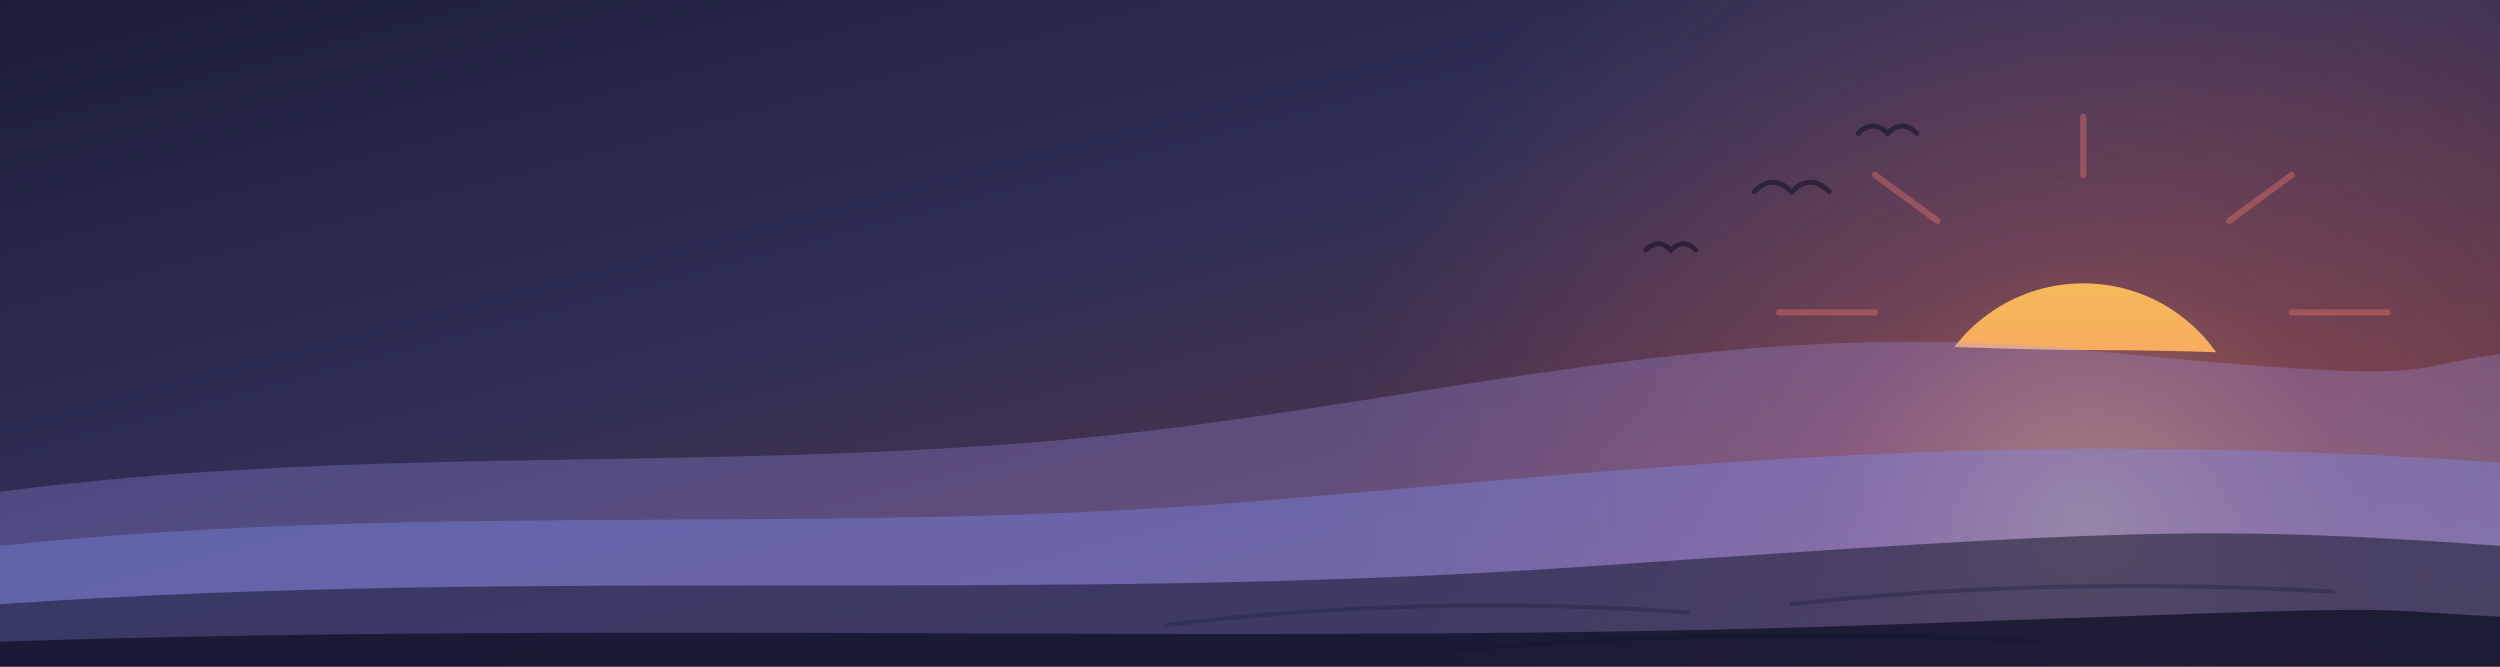
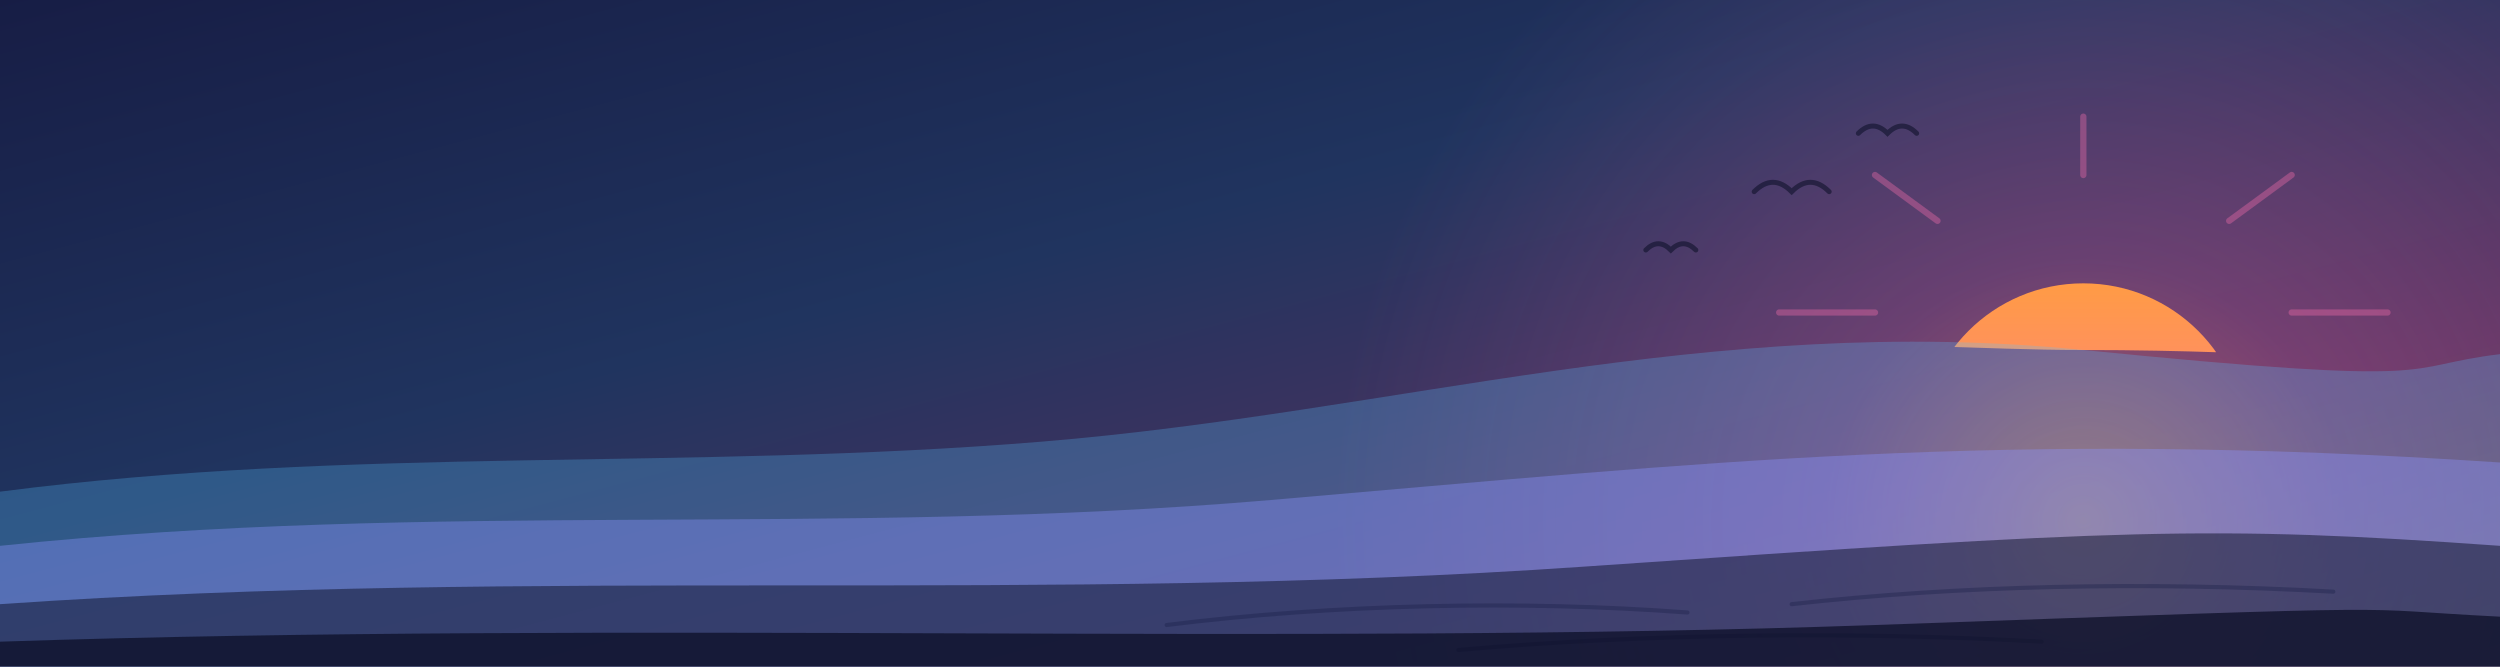
<svg xmlns="http://www.w3.org/2000/svg" viewBox="0 0 1200 320" width="1200" height="320" preserveAspectRatio="xMaxYMax slice" aria-hidden="true">
  <defs>
    <linearGradient id="gs-evening-dark-sky" x1="0" y1="0" x2="1" y2="1">
-       <stop offset="0" stop-color="#1B1D3A" />
-       <stop offset="0.4" stop-color="#2f2f56" />
-       <stop offset="0.75" stop-color="#563548" />
-       <stop offset="1" stop-color="#655245" />
+       <stop offset="0" stop-color="#171D45" />
+       <stop offset="0.4" stop-color="#20345f" />
+       <stop offset="0.75" stop-color="#533260" />
+       <stop offset="1" stop-color="#664845" />
    </linearGradient>
    <radialGradient id="gs-evening-dark-glow" cx="1000" cy="250" r="360" gradientUnits="userSpaceOnUse">
-       <stop offset="0" stop-color="#F5B95A" stop-opacity="0.5" />
-       <stop offset="0.35" stop-color="#FF7A6E" stop-opacity="0.22" />
-       <stop offset="1" stop-color="#FF7A6E" stop-opacity="0" />
+       <stop offset="0" stop-color="#FF9B45" stop-opacity="0.5" />
+       <stop offset="0.35" stop-color="#FF6FAE" stop-opacity="0.22" />
+       <stop offset="1" stop-color="#FF6FAE" stop-opacity="0" />
    </radialGradient>
    <linearGradient id="gs-evening-dark-sun" x1="0" y1="0" x2="0" y2="1">
-       <stop offset="0" stop-color="#F5B95A" />
-       <stop offset="1" stop-color="#FF7A6E" />
+       <stop offset="0" stop-color="#FF9B45" />
+       <stop offset="1" stop-color="#FF6FAE" />
    </linearGradient>
    <clipPath id="gs-evening-dark-hz">
      <path d="M0 0H1200V170C1150 176 1100 168 1000 168S820 150 500 212 170 214 0 236Z" />
    </clipPath>
  </defs>
  <rect width="1200" height="320" fill="url(#gs-evening-dark-sky)" />
  <rect width="1200" height="320" fill="url(#gs-evening-dark-glow)" />
  <g clip-path="url(#gs-evening-dark-hz)">
    <circle cx="1000" cy="214" r="78" fill="url(#gs-evening-dark-sun)" />
  </g>
-   <g stroke="#FF7A6E" stroke-width="3" stroke-linecap="round" opacity=".35">
+   <g stroke="#FF6FAE" stroke-width="3" stroke-linecap="round" opacity=".35">
    <path d="M900 150h-46M1100 150h46M930 106l-30-22M1070 106l30-22M1000 84V56" />
  </g>
-   <g fill="none" stroke="#0D0E22" stroke-width="2.4" stroke-linecap="round" opacity="0.55">
+   <g fill="none" stroke="#0A0D24" stroke-width="2.4" stroke-linecap="round" opacity="0.55">
    <path d="M842 92q9-9 18 0q9-9 18 0" />
    <path d="M892 64q7-7 14 0q7-7 14 0" />
    <path d="M790 120q6-6 12 0q6-6 12 0" />
  </g>
-   <path d="M0 236C170 214 330 226 500 212S820 150 1000 168 1150 176 1200 170V320H0Z" fill="#A99BFF" opacity="0.26" />
-   <path d="M0 262C210 240 400 258 610 240S960 206 1200 222V320H0Z" fill="#7B8BF0" opacity="0.38" />
-   <path d="M0 290C260 272 500 290 760 272S1060 252 1200 262V320H0Z" fill="#0D0E22" opacity="0.5" />
-   <g fill="none" stroke="#1B1D3A" stroke-width="2" stroke-linecap="round" opacity="0.35">
+   <path d="M0 236C170 214 330 226 500 212S820 150 1000 168 1150 176 1200 170V320H0Z" fill="#59C3FF" opacity="0.26" />
+   <path d="M0 262C210 240 400 258 610 240S960 206 1200 222V320H0Z" fill="#8C93FF" opacity="0.38" />
+   <path d="M0 290C260 272 500 290 760 272S1060 252 1200 262V320H0Z" fill="#0A0D24" opacity="0.5" />
+   <g fill="none" stroke="#171D45" stroke-width="2" stroke-linecap="round" opacity="0.35">
    <path d="M560 300c80-10 170-12 250-6" />
    <path d="M860 290c80-9 170-11 260-6" />
    <path d="M700 312c90-8 190-9 280-4" />
  </g>
-   <path d="M0 308C300 298 620 310 900 300S1120 292 1200 296V320H0Z" fill="#0D0E22" opacity="0.72" />
+   <path d="M0 308C300 298 620 310 900 300S1120 292 1200 296V320H0Z" fill="#0A0D24" opacity="0.72" />
</svg>
